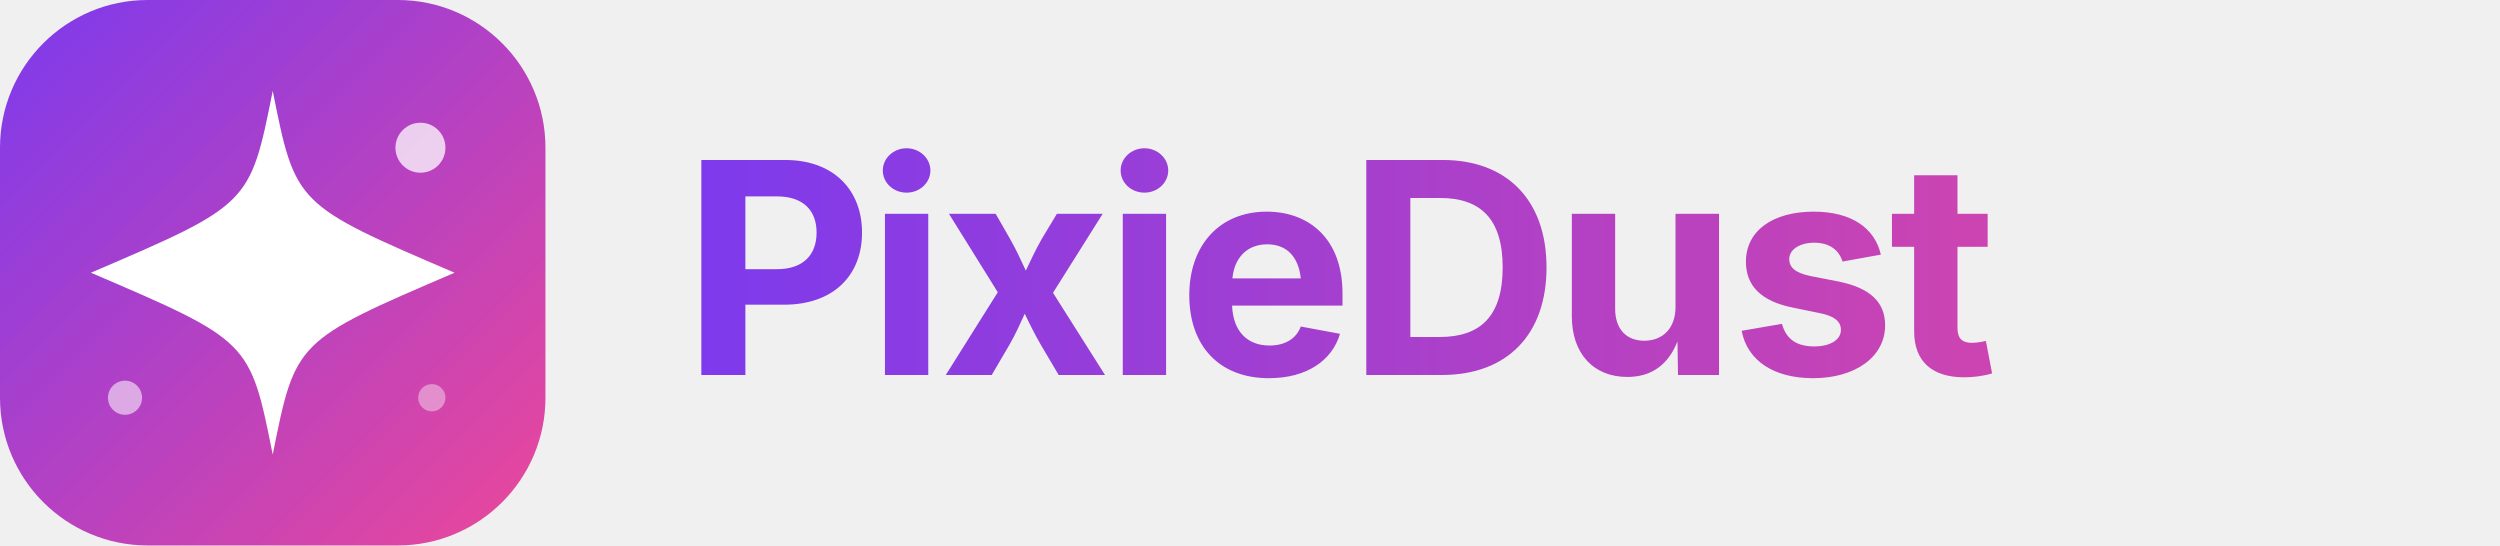
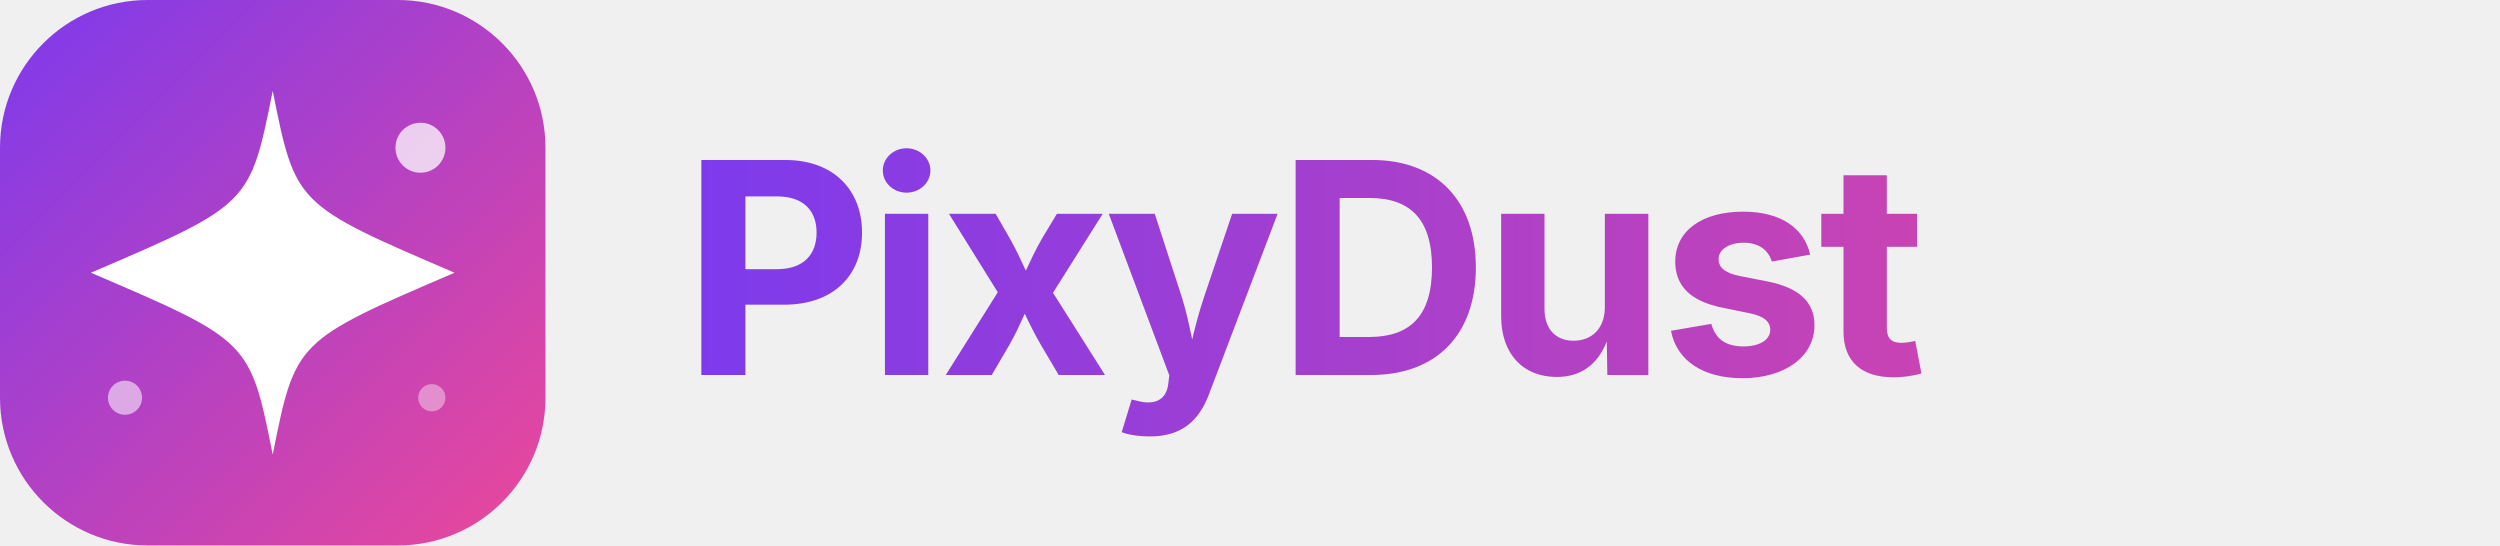
<svg xmlns="http://www.w3.org/2000/svg" viewBox="0 0 220 48" fill="none">
  <defs>
    <linearGradient id="bg" x1="0" y1="0" x2="48" y2="48" gradientUnits="userSpaceOnUse">
      <stop offset="0%" stop-color="#7c3aed" />
      <stop offset="100%" stop-color="#ec4899" />
    </linearGradient>
    <linearGradient id="text-grad" x1="60" y1="0" x2="220" y2="0" gradientUnits="userSpaceOnUse">
      <stop offset="0%" stop-color="#7c3aed" />
      <stop offset="100%" stop-color="#ec4899" />
    </linearGradient>
  </defs>
  <rect width="48" height="48" rx="13" fill="url(#bg)" />
  <path d="M24 8 C26 18 26 18 40 24 C26 30 26 30 24 40 C22 30 22 30 8 24 C22 18 22 18 24 8 Z" fill="white" />
  <circle cx="37" cy="13" r="2.2" fill="white" opacity="0.75" />
  <circle cx="11" cy="35" r="1.5" fill="white" opacity="0.55" />
  <circle cx="38" cy="35" r="1.2" fill="white" opacity="0.4" />
-   <text x="60" y="33" font-family="'Space Grotesk', system-ui, -apple-system, sans-serif" font-weight="700" font-size="26" letter-spacing="-0.6" fill="url(#text-grad)">PixieDust</text>
+   <text x="60" y="33" font-family="'Space Grotesk', system-ui, -apple-system, sans-serif" font-weight="700" font-size="26" letter-spacing="-0.6" fill="url(#text-grad)">PixyDust</text>
</svg>
